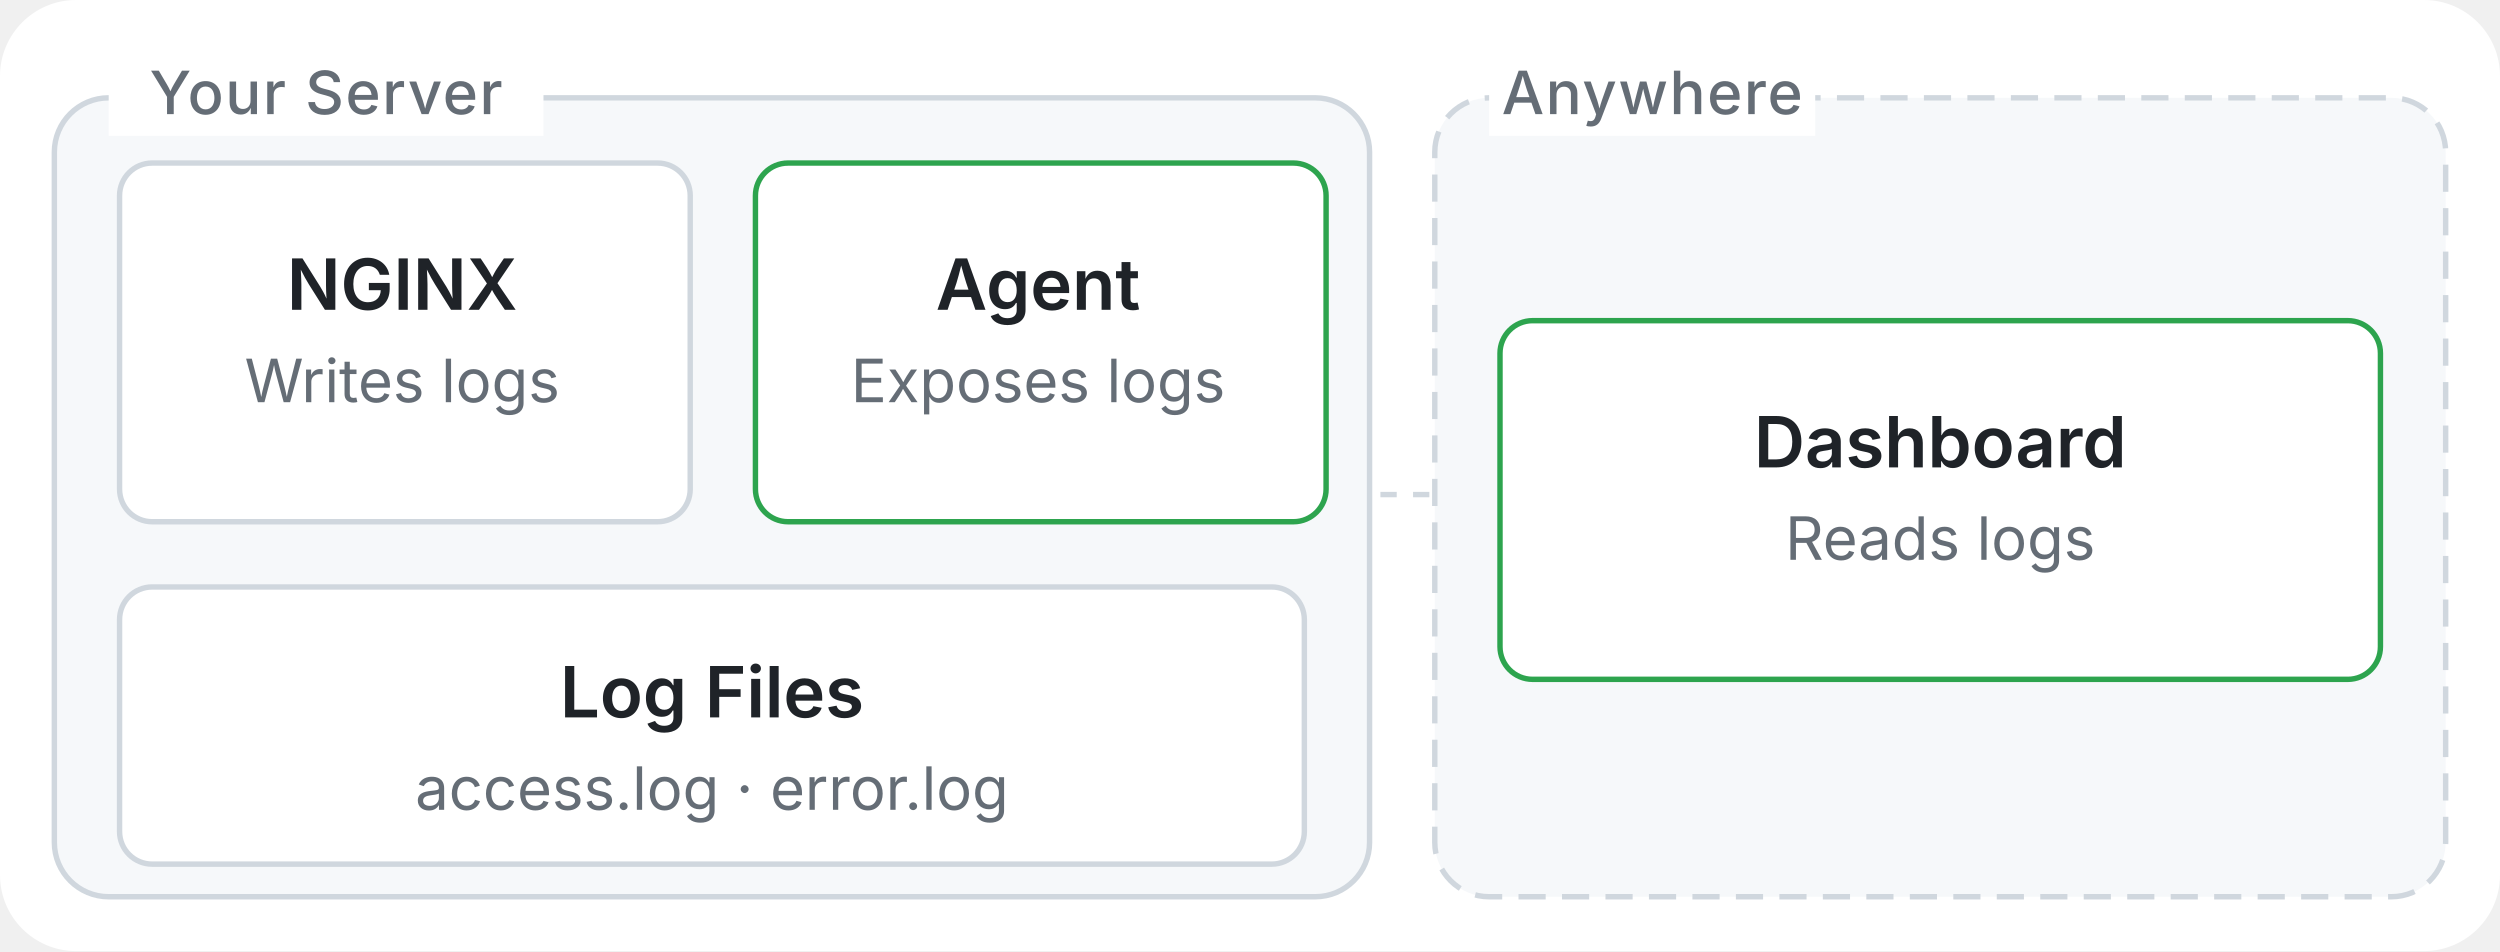
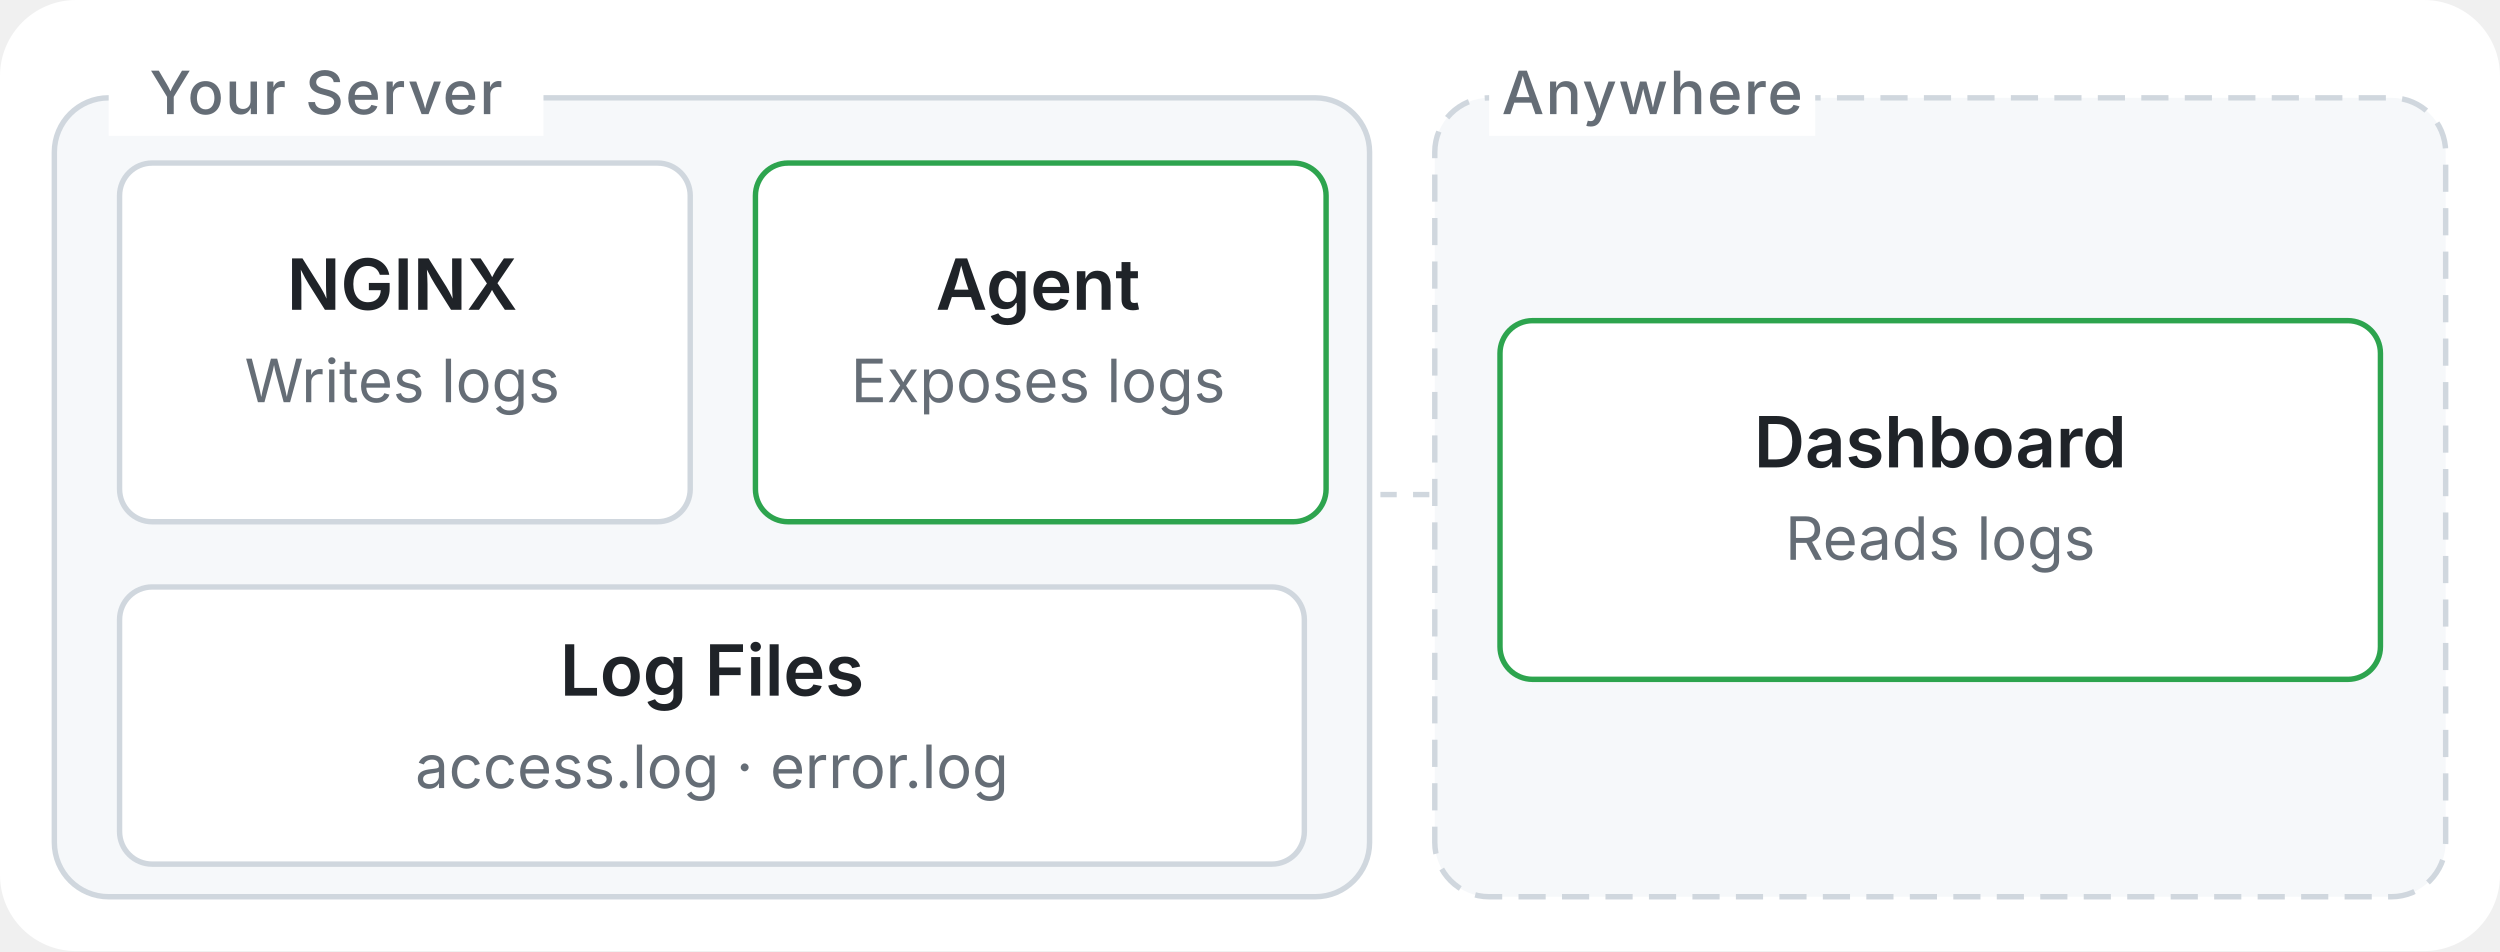
<svg xmlns="http://www.w3.org/2000/svg" width="460" height="175" viewBox="0 0 460 175">
  <defs>
    <clipPath id="rounded">
      <rect width="460" height="175" rx="14" />
    </clipPath>
  </defs>
  <style>
    text { font-family: Inter, Helvetica, Arial, sans-serif; }
  </style>
  <g clip-path="url(#rounded)">
    <rect width="460" height="175" fill="#ffffff" />
    <rect x="10" y="18" width="242" height="147" rx="10" fill="#f6f8fa" stroke="#d0d7de" stroke-width="1" />
    <rect x="20" y="11" width="80" height="14" fill="#ffffff" />
    <text x="60" y="21" text-anchor="middle" font-size="11" font-weight="500" fill="#656d76" letter-spacing="0.3">Your Server</text>
    <rect x="22" y="30" width="105" height="66" rx="6" fill="#ffffff" stroke="#d0d7de" stroke-width="1" />
    <text x="74" y="57" text-anchor="middle" font-size="13" font-weight="600" fill="#1f2328">NGINX</text>
    <text x="74" y="74" text-anchor="middle" font-size="11" fill="#656d76">Writes logs</text>
    <rect x="139" y="30" width="105" height="66" rx="6" fill="#ffffff" stroke="#2da44e" stroke-width="1" />
    <text x="191" y="57" text-anchor="middle" font-size="13" font-weight="600" fill="#1f2328">Agent</text>
    <text x="191" y="74" text-anchor="middle" font-size="11" fill="#656d76">Exposes logs</text>
    <rect x="22" y="108" width="218" height="51" rx="6" fill="#ffffff" stroke="#d0d7de" stroke-width="1" />
-     <text x="131" y="132" text-anchor="middle" font-size="13" font-weight="600" fill="#1f2328">Log Files</text>
-     <text x="131" y="149" text-anchor="middle" font-size="11" fill="#656d76">access.log · error.log</text>
+     <text x="131" y="128" text-anchor="middle" font-size="13" font-weight="600" fill="#1f2328">Log Files</text>
+     <text x="131" y="145" text-anchor="middle" font-size="11" fill="#656d76">access.log · error.log</text>
    <line x1="254" y1="91" x2="264" y2="91" stroke="#d0d7de" stroke-width="1" stroke-dasharray="3,3" />
    <rect x="264" y="18" width="186" height="147" rx="10" fill="#f6f8fa" stroke="#d0d7de" stroke-width="1" stroke-dasharray="5,3" />
    <rect x="274" y="11" width="60" height="14" fill="#ffffff" />
    <text x="304" y="21" text-anchor="middle" font-size="11" font-weight="500" fill="#656d76" letter-spacing="0.3">Anywhere</text>
    <rect x="276" y="59" width="162" height="66" rx="6" fill="#ffffff" stroke="#2da44e" stroke-width="1" />
    <text x="357" y="86" text-anchor="middle" font-size="13" font-weight="600" fill="#1f2328">Dashboard</text>
    <text x="357" y="103" text-anchor="middle" font-size="11" fill="#656d76">Reads logs</text>
  </g>
</svg>
